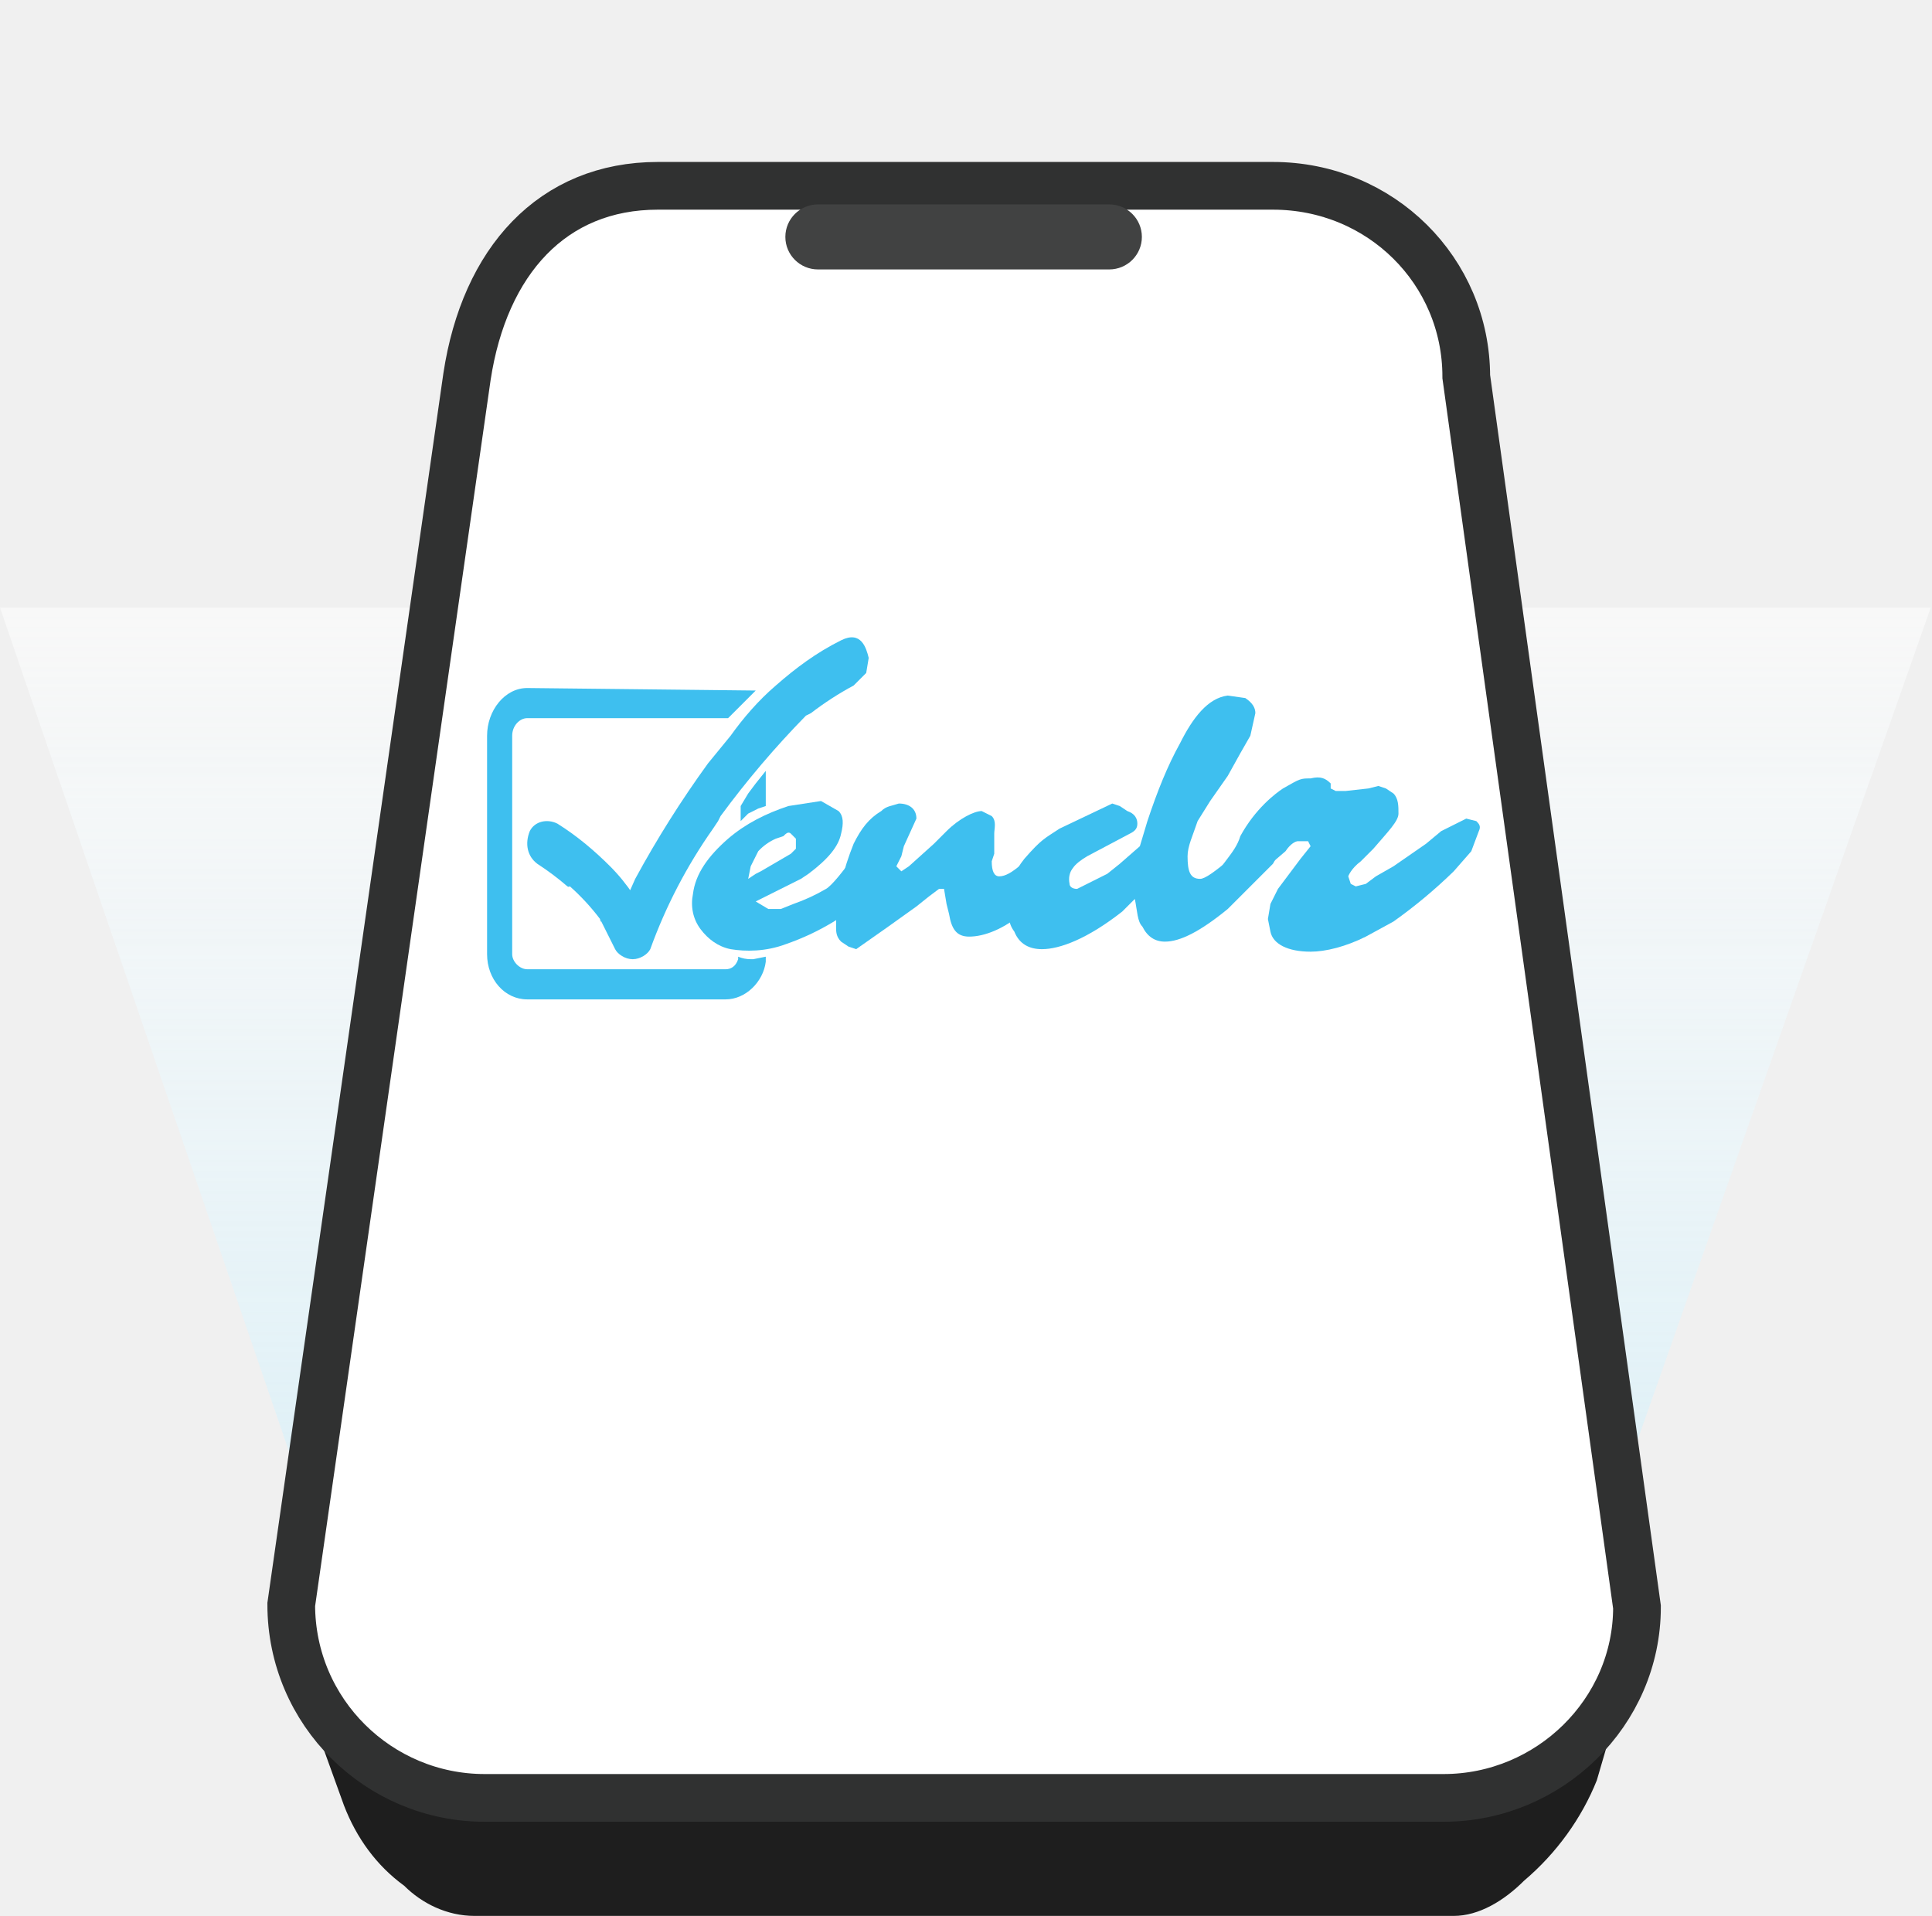
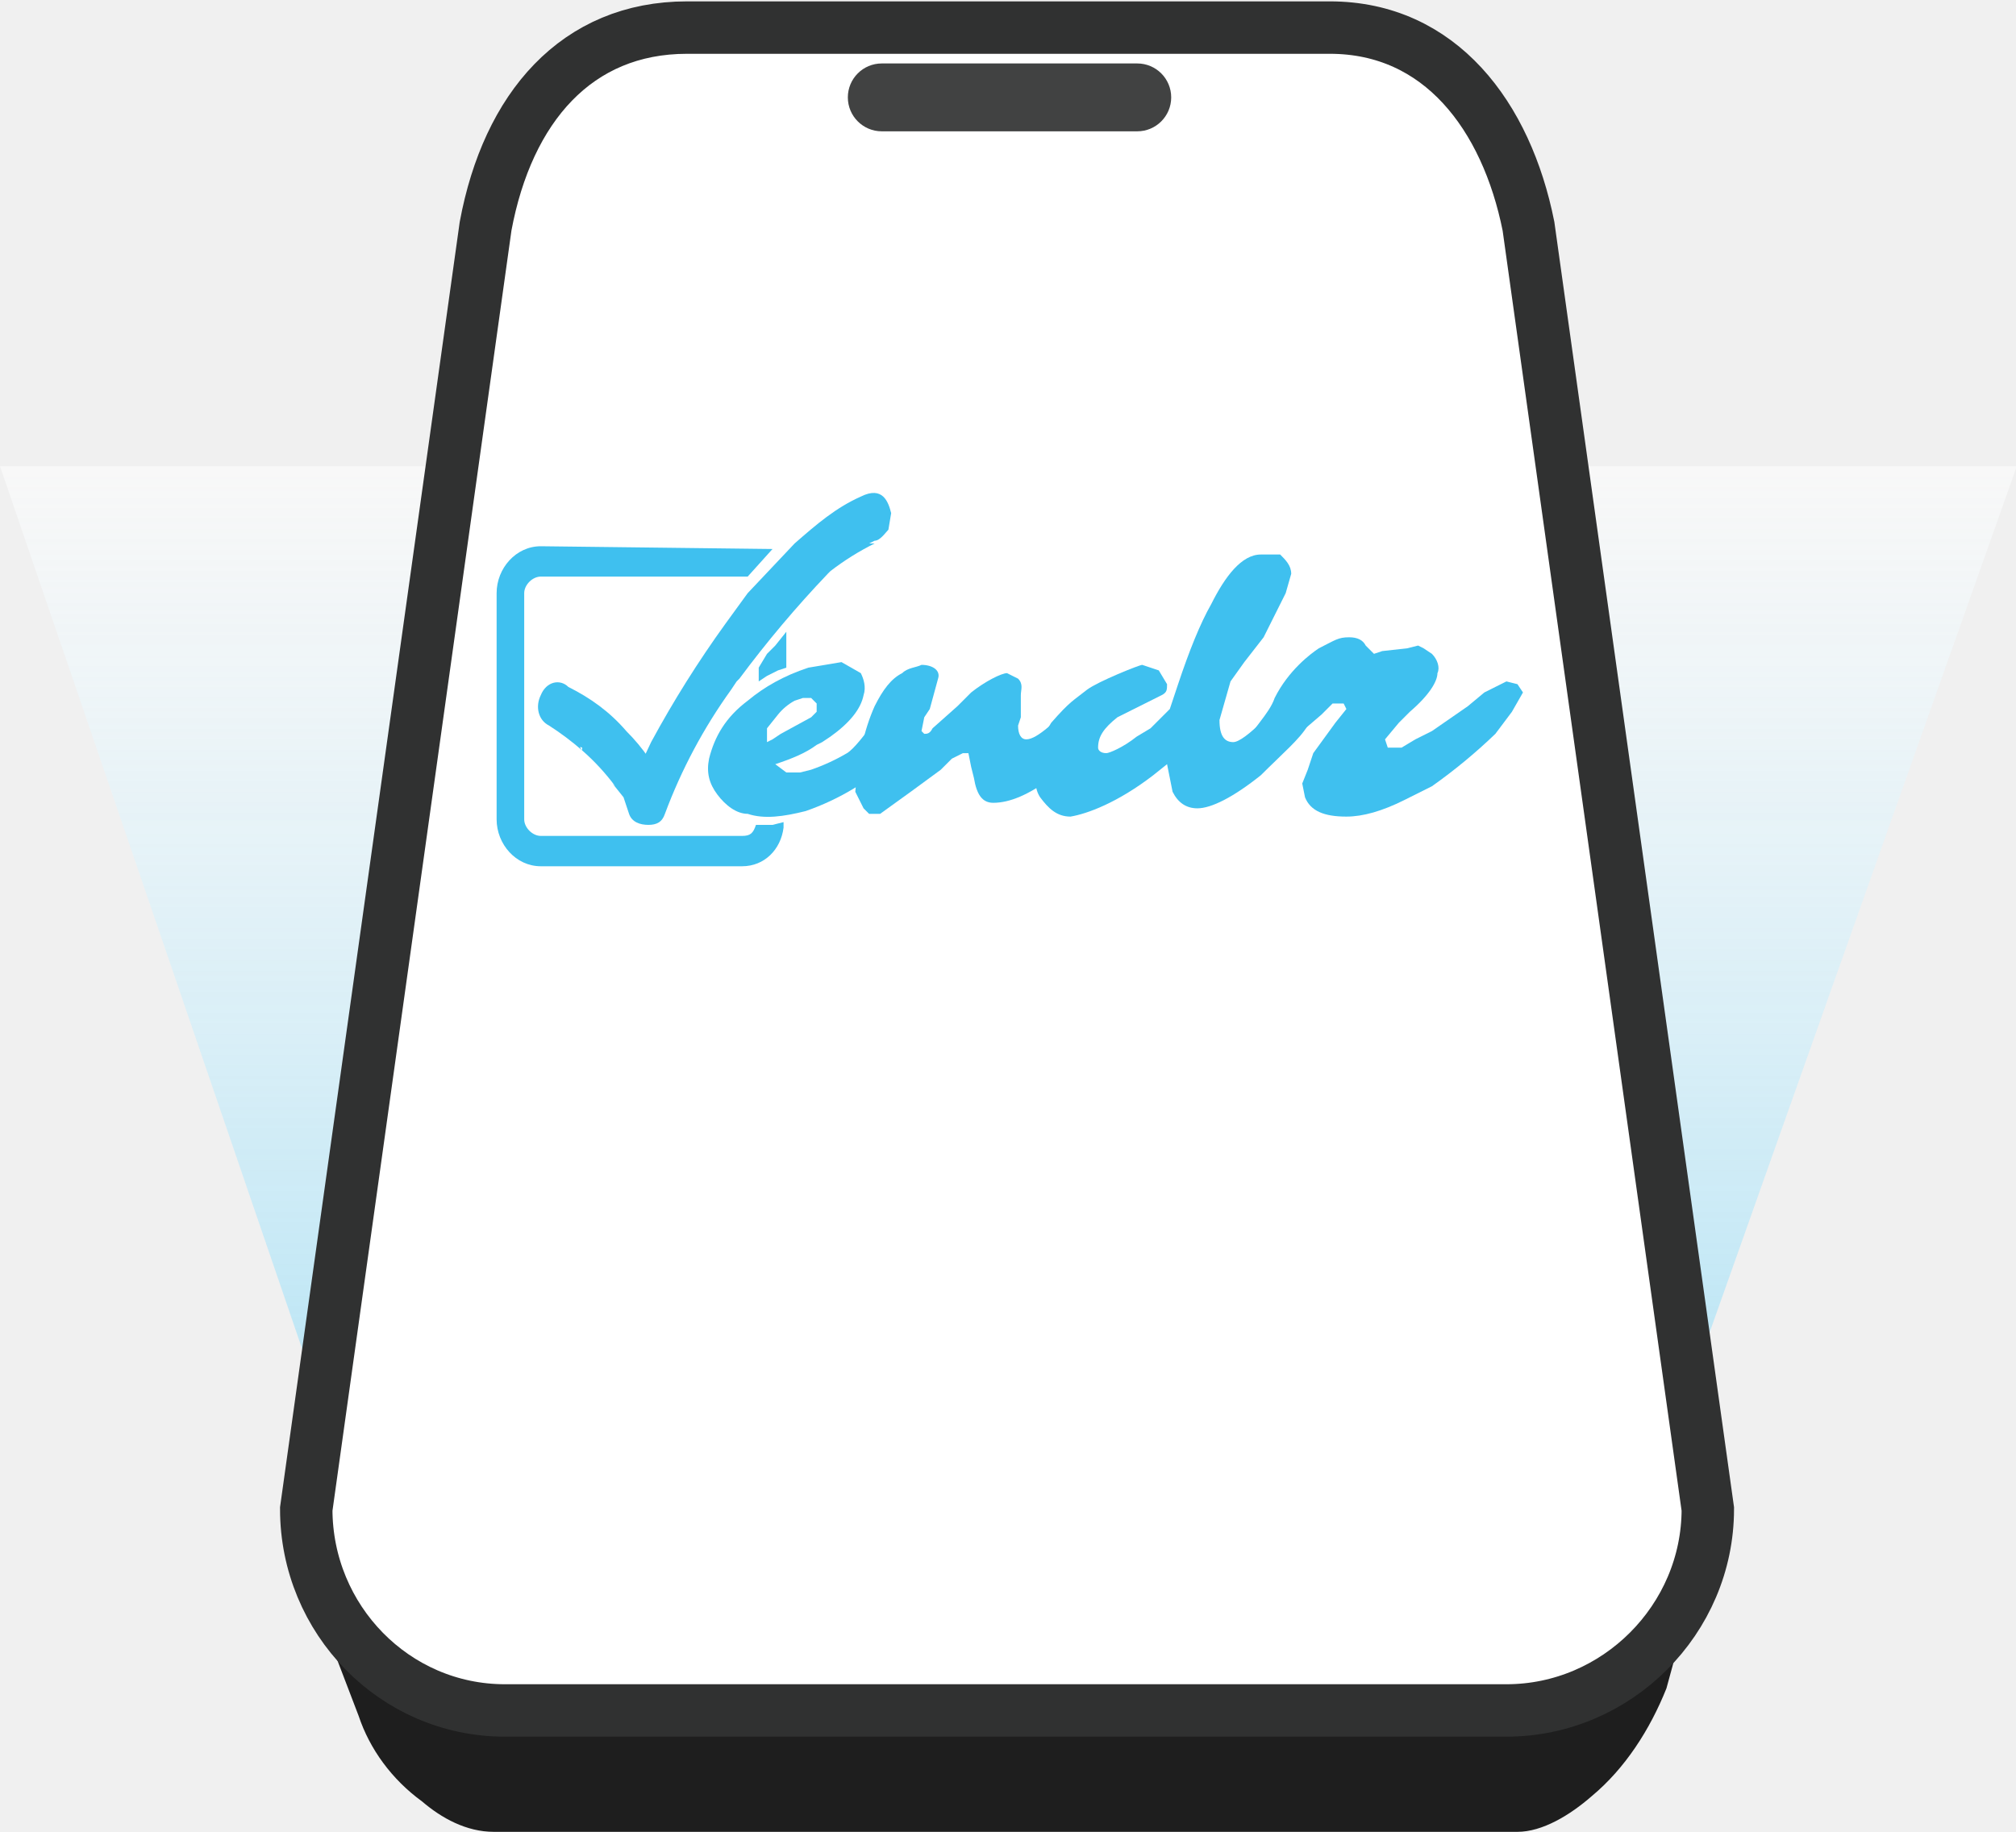
- <svg xmlns="http://www.w3.org/2000/svg" id="Layer_7" data-name="Layer 7" viewBox="0 0 769.5 762.9">
+ <svg xmlns="http://www.w3.org/2000/svg" id="Layer_1" data-name="Layer 1" viewBox="0 0 730.7 664">
  <defs>
-     <linearGradient id="linear-gradient" x1="384.7" x2="384.7" y1="241.6" y2="752.9" gradientUnits="userSpaceOnUse">
+     <linearGradient id="linear-gradient" x1="365.4" x2="365.4" y1="169" y2="654.5" gradientUnits="userSpaceOnUse">
      <stop offset="0" stop-color="#fff" stop-opacity=".5" />
-       <stop offset="1" stop-color="#cbeaf5" />
+       <stop offset="1" stop-color="#8fd7f2" />
    </linearGradient>
-     <style>.cls-3{stroke-width:0;fill:#3ebfef}</style>
+     <style>.cls-3{stroke-width:0;fill:#3fc0ef}</style>
  </defs>
-   <path d="M589 753H175L0 242h769L589 753z" style="stroke-width:0;fill:url(#linear-gradient)" />
-   <path d="M579 763H189c-11 0-21-5-28-12-11-8-19-19-24-32l-13-36 519 2-7 24c-6 15-16 29-29 40-8 8-18 14-28 14Z" style="fill:#1e1e1e;stroke-width:0" />
-   <path d="M575 716H193c-42 0-77-34-77-77l70-489c7-46 34-76 76-76h245c43 0 77 34 77 76l68 490c0 42-35 76-77 76Z" style="fill:#fff;stroke:#303131;stroke-miterlimit:10;stroke-width:19px" />
-   <rect width="142" height="25.9" x="312.8" y="81.4" rx="13" ry="13" style="fill:#414242;stroke-width:0" />
-   <path d="M354 340c2 0 2 1 2 4l-3 5-5 6a99 99 0 0 1-35 21c-8 3-16 3-22 2-5-1-9-4-12-8s-4-9-3-14c1-8 6-15 14-22 7-6 15-10 24-13l13-2 7 4c2 2 2 5 1 9-1 5-5 10-13 16l-3 2-2 1-16 8 5 3h5l5-2a74 74 0 0 0 13-6c5-3 17-22 21-26 3-2-2 13 1 12h3Zm-56 10 3-2 2-1 12-7 2-2v-4l-2-2c-1-1-2 0-3 1l-3 1a21 21 0 0 0-7 5l-3 6-1 5Z" class="cls-3" />
-   <path d="M395 343c0 4 1 6 3 6 5 0 11-7 20-15l1 1c3-3 6-4 8-4l4 1v3c0 3-1 7-4 11-5 6-11 12-19 17-8 7-16 10-22 10-5 0-7-3-8-9l-1-4-1-6h-2l-4 3-5 4a1697 1697 0 0 1-24 17l-3-1-3-2c-2-2-2-4-2-6 0-12 3-23 7-33 3-6 6-10 11-13 2-2 4-2 7-3 4 0 7 2 7 6l-5 11-1 4-2 4 2 2 3-2 10-9 5-5c5-5 11-8 14-8l4 2c2 2 1 5 1 7v8l-1 3Z" class="cls-3" />
-   <path d="M433 341c-5 3-8 6-7 11 0 1 1 2 3 2l12-6 5-4 8-7 3-10c4-12 8-22 13-31 5-10 11-18 19-19l7 1c3 2 4 4 4 6l-2 9-4 7-5 9-7 10-5 8c-2 6-4 10-4 14 0 6 1 9 5 9 2 0 6-3 12-8l8-7c4-4 7-7 11-8l2-1c2 0 3 1 3 3 0 3-3 8-7 15l-18 18c-11 9-19 13-25 13-4 0-7-2-9-6-2-2-2-6-3-11l-5 5c-14 11-25 15-32 15-5 0-9-2-11-7-3-4-2-7-2-13s2-11 6-16c7-8 8-8 14-12l21-10 3 1 3 2c3 1 4 3 4 5s-1 3-3 4" class="cls-3" />
-   <path d="m492 355-2-1-2-1c-1-2-3-1-3-4 0-4 7-9 9-16 6-11 14-17 17-19 7-4 7-4 11-4 4-1 6 0 8 2v2l2 1h4l9-1 4-1 3 1 3 2c2 2 2 5 2 8s-4 7-10 14l-5 5c-4 3-5 6-5 6l1 3 2 1 4-1 4-3 7-4 13-9 6-5 10-5 4 1c1 1 2 2 1 4l-3 8-7 8a202 202 0 0 1-24 20l-11 6c-8 4-16 6-22 6-9 0-15-3-16-8l-1-5 1-6 3-6 9-12 4-5-1-2h-4c-1 0-3 1-5 4l-7 6c-7 7-11 10-13 10ZM289 398h-79c-9 0-16-8-16-18v-87c0-10 7-19 16-19l91 1-11 11h-80c-3 0-6 3-6 7v87c0 3 3 6 6 6h79c2 0 4-1 5-4v-1a13 13 0 0 0 5 1h1l5-1v2c-1 8-8 15-16 15Z" class="cls-3" />
-   <path d="m305 321-3 1-4 2-3 3v-6l3-5 3-4 4-5v14Z" class="cls-3" />
-   <path d="M214 344a109 109 0 0 1 12 9c2 1-1-2 0 0h1a90 90 0 0 1 12 13c0 1 1 2 0 0l3 6 3 6c1 2 4 4 7 4s6-2 7-4a203 203 0 0 1 25-48l2-3 1-2a372 372 0 0 1 34-40l2-1h-1 1a124 124 0 0 1 17-11l-2 1 2-1 5-5 1-6c-1-4-3-11-11-7-10 5-18 11-26 18-7 6-13 13-18 20l-9 11a417 417 0 0 0-29 46l-8 18h14c-4-8-9-16-16-23-6-6-13-12-21-17-4-2-9-1-11 3-2 5-1 10 3 13Z" class="cls-3" />
+   <path d="M559 654H166L0 169h731L559 654z" style="stroke-width:0;fill:url(#linear-gradient)" />
+   <path d="M550 664H179c-10 0-19-5-26-11-11-8-19-19-23-31l-13-34 493 2-6 22c-6 15-15 29-27 39-8 7-18 13-27 13Z" style="fill:#1e1e1e;stroke-width:0" />
+   <path d="M546 620H183c-40 0-72-33-72-73l65-465c8-43 33-72 73-72h233c40 0 64 32 72 72l65 465c0 40-33 73-73 73Z" style="fill:#fff;stroke:#303131;stroke-miterlimit:10;stroke-width:19px" />
+   <rect width="117.2" height="24.6" x="307.3" y="23" rx="12.3" ry="12.3" style="fill:#414242;stroke-width:0" />
+   <path d="M331 259c1 1 2 2 1 4l-2 5-5 6a92 92 0 0 1-33 20c-8 2-15 3-21 1-4 0-8-3-11-7s-4-8-3-13c2-8 6-15 14-21 6-5 13-9 22-12l12-2 7 4c1 2 2 5 1 8-1 5-5 10-12 15l-3 2-2 1c-4 3-9 5-15 7l4 3h5l4-1a72 72 0 0 0 13-6c5-3 16-21 20-24 2-2-2 12 1 11l3-1Zm-53 10 2-1 3-2 11-6 2-2v-3l-2-2h-3l-3 1a20 20 0 0 0-6 5l-4 5v5Z" class="cls-3" />
+   <path d="M369 263c0 3 1 5 3 5 4 0 11-7 18-14l2 1c3-3 5-4 7-4l4 1v3c0 3-1 6-4 10-5 6-10 11-18 17s-15 9-21 9c-4 0-6-3-7-9l-1-4-1-5h-2l-4 2-4 4a1574 1574 0 0 1-22 16h-4l-2-2-3-6c1-12 3-22 7-31 3-6 6-10 10-12 2-2 5-2 7-3 4 0 7 2 6 5l-3 11-2 3-1 5 1 1c1 0 2 0 3-2l9-8 5-5c5-4 11-7 13-7l4 2c2 2 1 4 1 6v8l-1 3Z" class="cls-3" />
+   <path d="M405 260c-5 4-7 7-7 11 0 1 1 2 3 2 1 0 6-2 11-6l5-3 7-7 3-9c4-12 8-22 12-29 5-10 11-18 18-18h7c2 2 4 4 4 7l-2 7-4 8-4 8-7 9-5 7-4 14c0 6 2 8 5 8 2 0 6-3 11-8l8-6c3-4 6-6 10-8h2c2-1 3 0 3 2l-7 14c-3 5-9 10-17 18-10 8-18 12-23 12-4 0-7-2-9-6l-2-10-5 4c-13 10-24 14-30 15-5 0-8-3-11-7-2-3-2-7-2-12 1-6 3-10 6-15 7-8 8-8 13-12 4-3 19-9 20-9l3 1 3 1 3 5c0 2 0 3-2 4" class="cls-3" />
+   <path d="m460 274-2-1-2-1c-1-2-3-1-3-4s7-9 9-15c5-10 13-16 16-18 6-3 7-4 11-4 3 0 5 1 6 3l1 1 2 2 3-1 9-1 4-1 2 1 3 2c2 2 3 5 2 7 0 3-3 8-10 14l-4 4-5 6 1 3h5l5-3 6-3 13-9 6-5 8-4 4 1 2 3-4 7-6 8a198 198 0 0 1-23 19l-10 5c-8 4-15 6-21 6-8 0-13-2-15-7l-1-5 2-5 2-6 8-11 4-5-1-2h-4l-4 4-7 6c-6 6-10 9-12 9ZM269 314h-73c-9 0-16-8-16-17v-82c0-9 7-17 16-17l84 1-9 10h-75c-3 0-6 3-6 6v82c0 3 3 6 6 6h73c3 0 4-1 5-4h6l4-1v2c-1 8-7 14-15 14Z" class="cls-3" />
+   <path d="m285 242-3 1-4 2-3 2v-5l3-5 3-3 4-5v13Z" class="cls-3" />
+   <path d="M199 263a104 104 0 0 1 12 9c1 1-2-2 0-1v1a83 83 0 0 1 12 13l-1-1 4 5 2 6c1 3 4 4 7 4s5-1 6-4a191 191 0 0 1 24-45l2-3-1 1 1-1 1-1a406 406 0 0 1 32-38l1-1-1 1 1-1a96 96 0 0 1 16-10h-2l2-1c2 0 4-3 5-4l1-6c-1-4-3-10-11-6-9 4-16 10-24 17l-17 18-8 11a392 392 0 0 0-27 43l-8 17h13c-3-8-8-15-14-21-6-7-13-12-21-16-3-3-8-2-10 3-2 4-1 9 3 11Z" class="cls-3" />
</svg>
